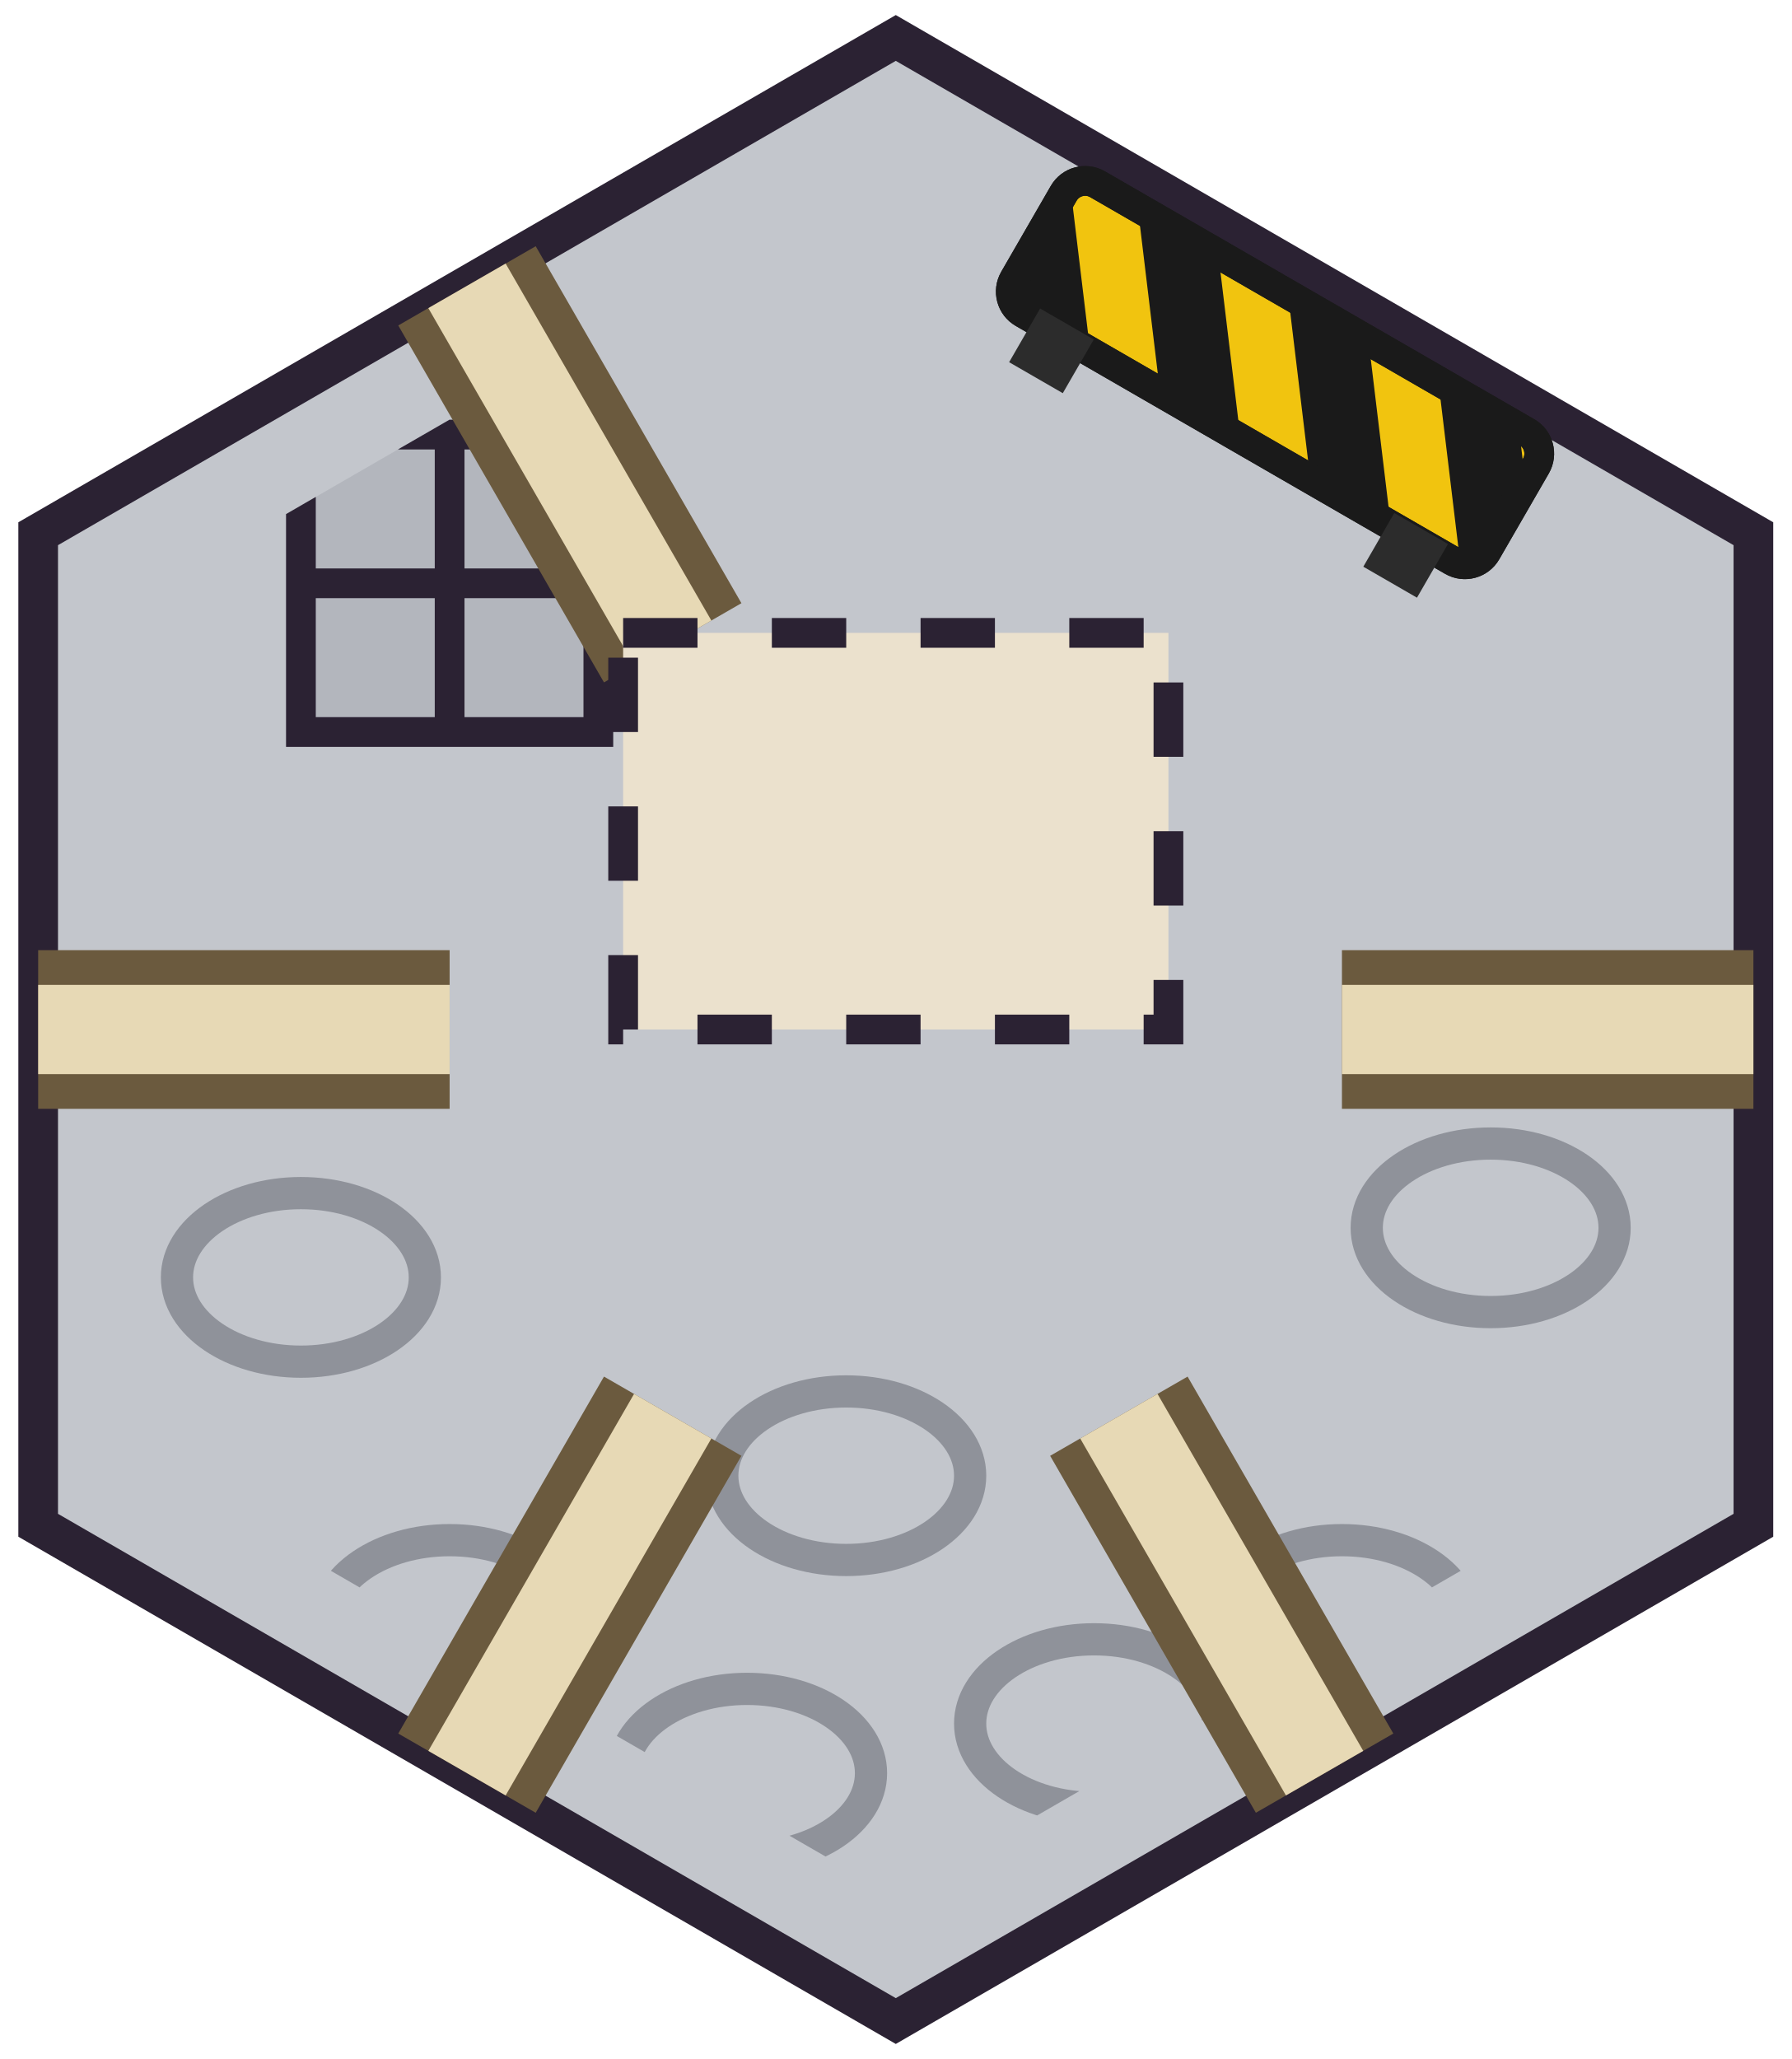
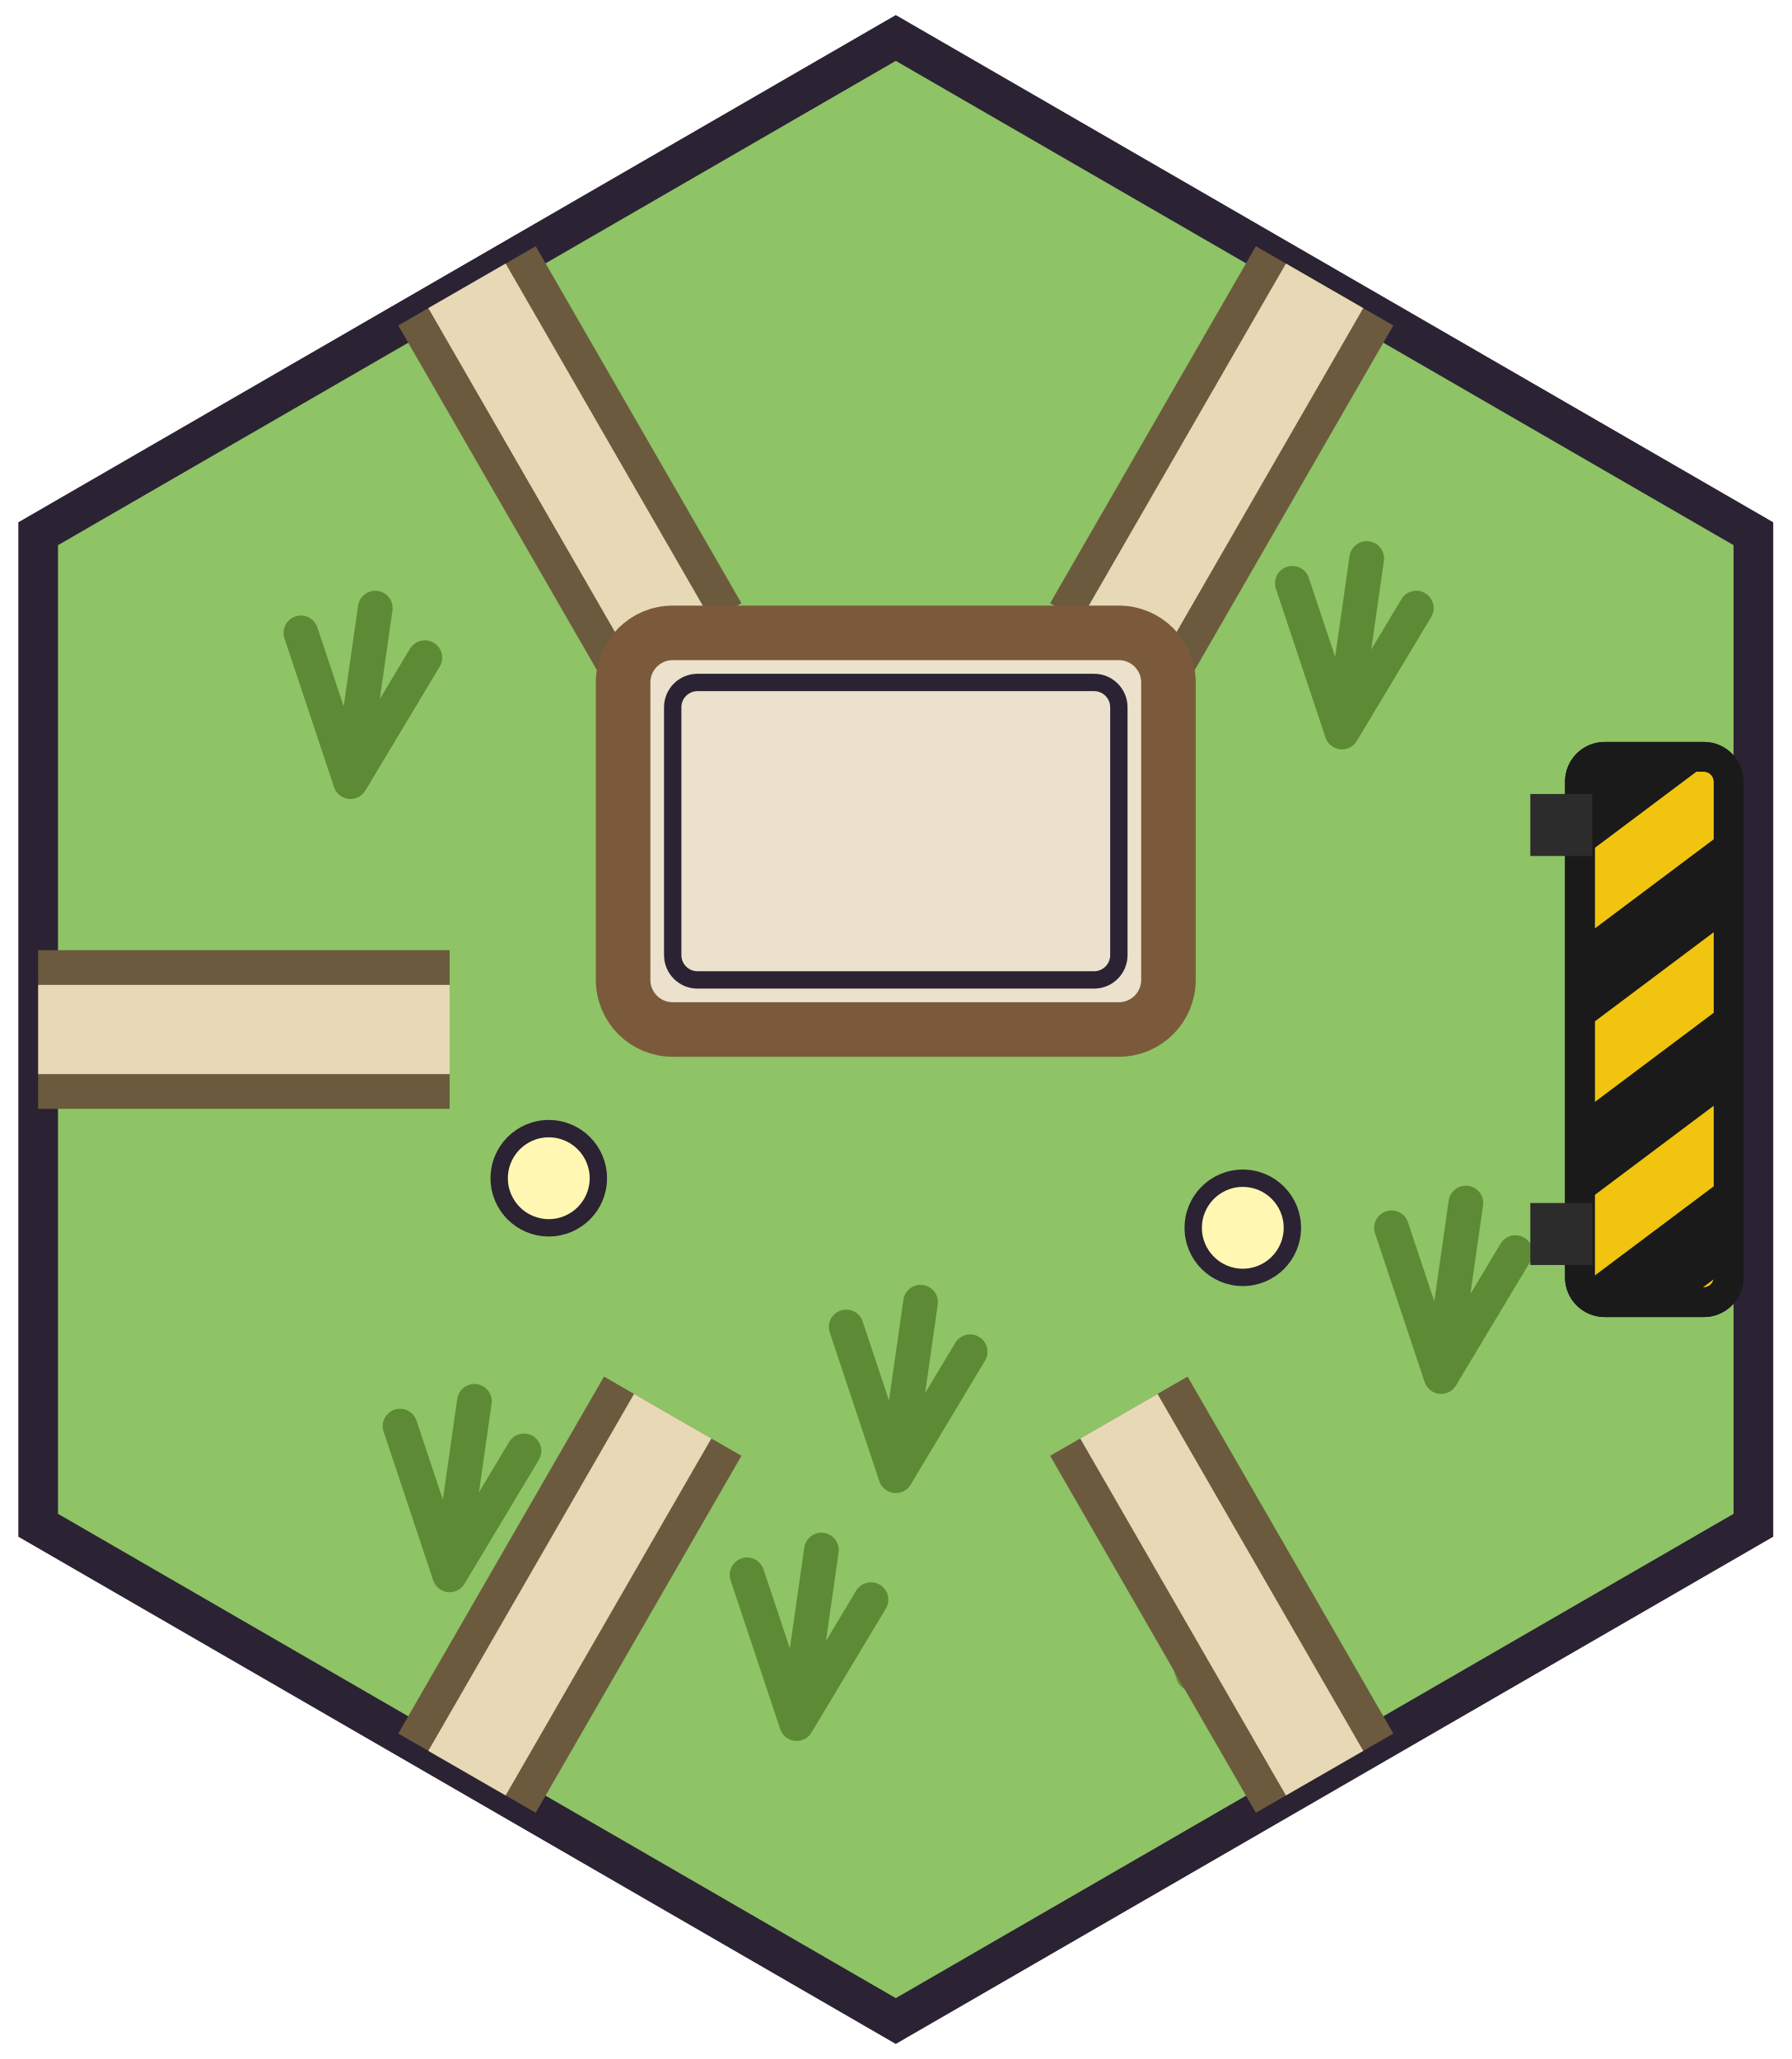
<svg xmlns="http://www.w3.org/2000/svg" viewBox="-36.14 -41.50 72.28 83.00" width="181" height="208" font-family="DejaVu Sans, Arial, sans-serif">
-   <polygon points="34.6,20.0 0.0,40.0 -34.6,20.0 -34.6,-20.0 -0.0,-40.0 34.6,-20.0" fill="#c3c6cc" stroke="#2b2233" stroke-width="1.6" />
+   <polygon points="34.6,20.0 0.0,40.0 -34.6,20.0 -34.6,-20.0 -0.0,-40.0 34.6,-20.0" fill="#8ec366" stroke="#2b2233" stroke-width="1.6" />
  <clipPath id="c_empty">
    <polygon points="30.3,17.5 0.0,35.0 -30.3,17.5 -30.3,-17.5 -0.0,-35.0 30.3,-17.5" />
  </clipPath>
  <g clip-path="url(#c_empty)">
-     <ellipse cx="-18" cy="24" rx="5" ry="3.4" fill="none" stroke="#8f929a" stroke-width="1.3" />
-     <ellipse cx="-6" cy="30" rx="5" ry="3.4" fill="none" stroke="#8f929a" stroke-width="1.3" />
-     <ellipse cx="8" cy="28" rx="5" ry="3.4" fill="none" stroke="#8f929a" stroke-width="1.3" />
-     <ellipse cx="18" cy="24" rx="5" ry="3.4" fill="none" stroke="#8f929a" stroke-width="1.3" />
-     <ellipse cx="-24" cy="10" rx="5" ry="3.4" fill="none" stroke="#8f929a" stroke-width="1.3" />
-     <ellipse cx="24" cy="8" rx="5" ry="3.4" fill="none" stroke="#8f929a" stroke-width="1.3" />
-     <ellipse cx="-2" cy="18" rx="5" ry="3.4" fill="none" stroke="#8f929a" stroke-width="1.3" />
-     <g stroke="#2b2233" stroke-width="1.2">
-       <rect x="-24" y="-24" width="12" height="12" fill="#b3b6bd" />
-       <path d="M-24 -18 h12 M-18 -24 v6 M-18 -12 v-6" fill="none" />
-     </g>
+     <path d="M-18 22 l-2 -6 M-18 22 l1 -7 M-18 22 l3 -5" stroke="#5d8b35" stroke-width="1.4" fill="none" stroke-linecap="round" />
+     <path d="M-4 28 l-2 -6 M-4 28 l1 -7 M-4 28 l3 -5" stroke="#5d8b35" stroke-width="1.4" fill="none" stroke-linecap="round" />
+     <path d="M12 26 l-2 -6 M12 26 l1 -7 M12 26 l3 -5" stroke="#5d8b35" stroke-width="1.4" fill="none" stroke-linecap="round" />
+     <path d="M22 14 l-2 -6 M22 14 l1 -7 M22 14 l3 -5" stroke="#5d8b35" stroke-width="1.4" fill="none" stroke-linecap="round" />
+     <path d="M-22 -10 l-2 -6 M-22 -10 l1 -7 M-22 -10 l3 -5" stroke="#5d8b35" stroke-width="1.4" fill="none" stroke-linecap="round" />
+     <path d="M18 -12 l-2 -6 M18 -12 l1 -7 M18 -12 l3 -5" stroke="#5d8b35" stroke-width="1.4" fill="none" stroke-linecap="round" />
+     <path d="M0 18 l-2 -6 M0 18 l1 -7 M0 18 l3 -5" stroke="#5d8b35" stroke-width="1.4" fill="none" stroke-linecap="round" />
+     <circle cx="-14" cy="6" r="2" fill="#fff7b2" stroke="#2b2233" stroke-width="0.7" />
+     <circle cx="14" cy="8" r="2" fill="#fff7b2" stroke="#2b2233" stroke-width="0.7" />
+     <circle cx="4" cy="-14" r="2" fill="#fff7b2" stroke="#2b2233" stroke-width="0.7" />
  </g>
-   <line x1="34.6" y1="0.0" x2="18.0" y2="0.0" stroke="#6b5a3e" stroke-width="6.4" />
-   <line x1="34.6" y1="0.0" x2="18.0" y2="0.0" stroke="#e7d9b5" stroke-width="3.6" />
-   <g transform="translate(15.3,-26.5) rotate(30.0)">
+   <g transform="translate(30.6,0.0) rotate(90.0)">
    <defs>
-       <clipPath id="blk_1">
+       <clipPath id="blk_0">
        <rect x="-11" y="-3" width="22" height="6" rx="1" />
      </clipPath>
    </defs>
    <rect x="-11" y="-3" width="22" height="6" rx="1" fill="#f1c40f" stroke="#1a1a1a" stroke-width="1.2" />
-     <g clip-path="url(#blk_1)">
+     <g clip-path="url(#blk_0)">
      <line x1="-14" y1="-4" x2="-8" y2="4" stroke="#1a1a1a" stroke-width="3" />
      <line x1="-7" y1="-4" x2="-1" y2="4" stroke="#1a1a1a" stroke-width="3" />
      <line x1="0" y1="-4" x2="6" y2="4" stroke="#1a1a1a" stroke-width="3" />
      <line x1="7" y1="-4" x2="13" y2="4" stroke="#1a1a1a" stroke-width="3" />
    </g>
    <rect x="-11" y="-3" width="22" height="6" rx="1" fill="none" stroke="#1a1a1a" stroke-width="1.2" />
    <rect x="-9.5" y="2.5" width="2.5" height="2.5" fill="#2c2c2c" />
    <rect x="7" y="2.5" width="2.5" height="2.5" fill="#2c2c2c" />
  </g>
+   <line x1="17.3" y1="-30.0" x2="9.0" y2="-15.6" stroke="#6b5a3e" stroke-width="6.4" />
+   <line x1="17.3" y1="-30.0" x2="9.0" y2="-15.6" stroke="#e7d9b5" stroke-width="3.6" />
  <line x1="-17.3" y1="-30.0" x2="-9.0" y2="-15.6" stroke="#6b5a3e" stroke-width="6.4" />
  <line x1="-17.3" y1="-30.0" x2="-9.0" y2="-15.6" stroke="#e7d9b5" stroke-width="3.6" />
  <line x1="-34.6" y1="0.0" x2="-18.0" y2="0.0" stroke="#6b5a3e" stroke-width="6.4" />
  <line x1="-34.6" y1="0.0" x2="-18.0" y2="0.0" stroke="#e7d9b5" stroke-width="3.6" />
  <line x1="-17.3" y1="30.0" x2="-9.0" y2="15.6" stroke="#6b5a3e" stroke-width="6.4" />
  <line x1="-17.3" y1="30.0" x2="-9.0" y2="15.6" stroke="#e7d9b5" stroke-width="3.6" />
  <line x1="17.3" y1="30.0" x2="9.0" y2="15.6" stroke="#6b5a3e" stroke-width="6.4" />
  <line x1="17.3" y1="30.0" x2="9.0" y2="15.6" stroke="#e7d9b5" stroke-width="3.6" />
-   <rect x="-11" y="-16" width="22" height="16" fill="#ebe1cd" stroke="#2b2233" stroke-width="1.2" stroke-dasharray="3" />
+   <rect x="-11" y="-16" width="22" height="16" rx="2" fill="#ebe1cd" stroke="#7a5a3a" stroke-width="2.2" />
+   <rect x="-9" y="-14" width="18" height="12" rx="1" fill="none" stroke="#2b2233" stroke-width="0.7" />
</svg>
